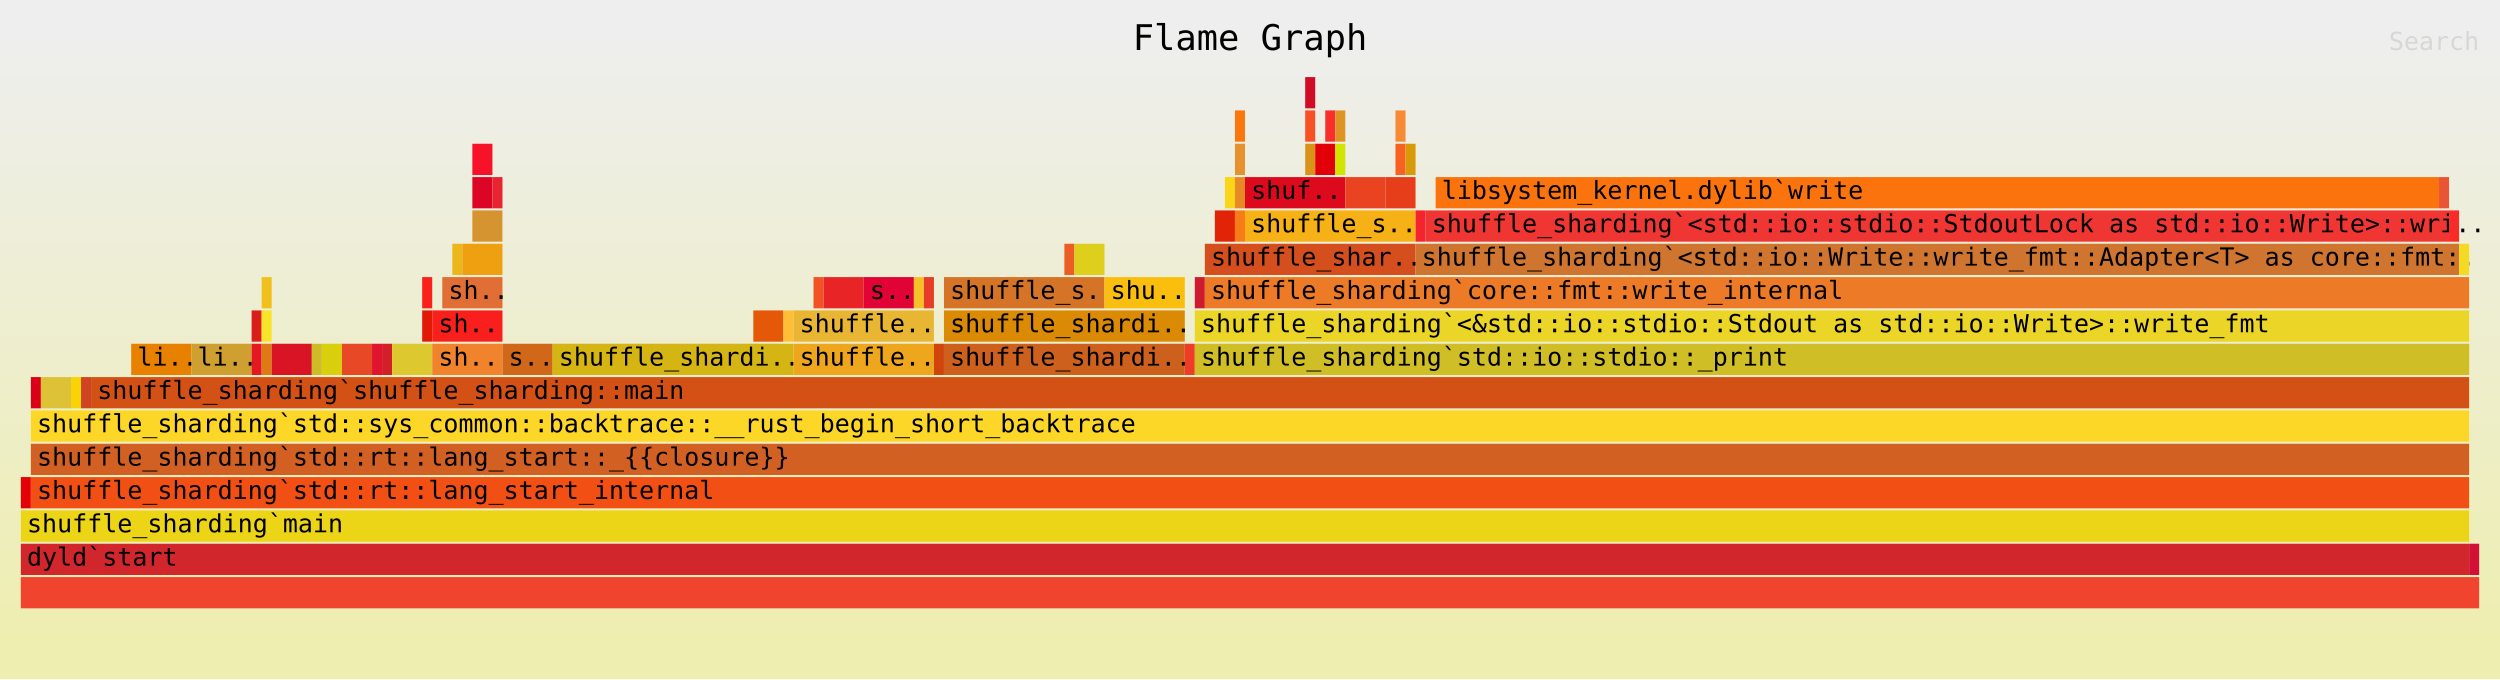
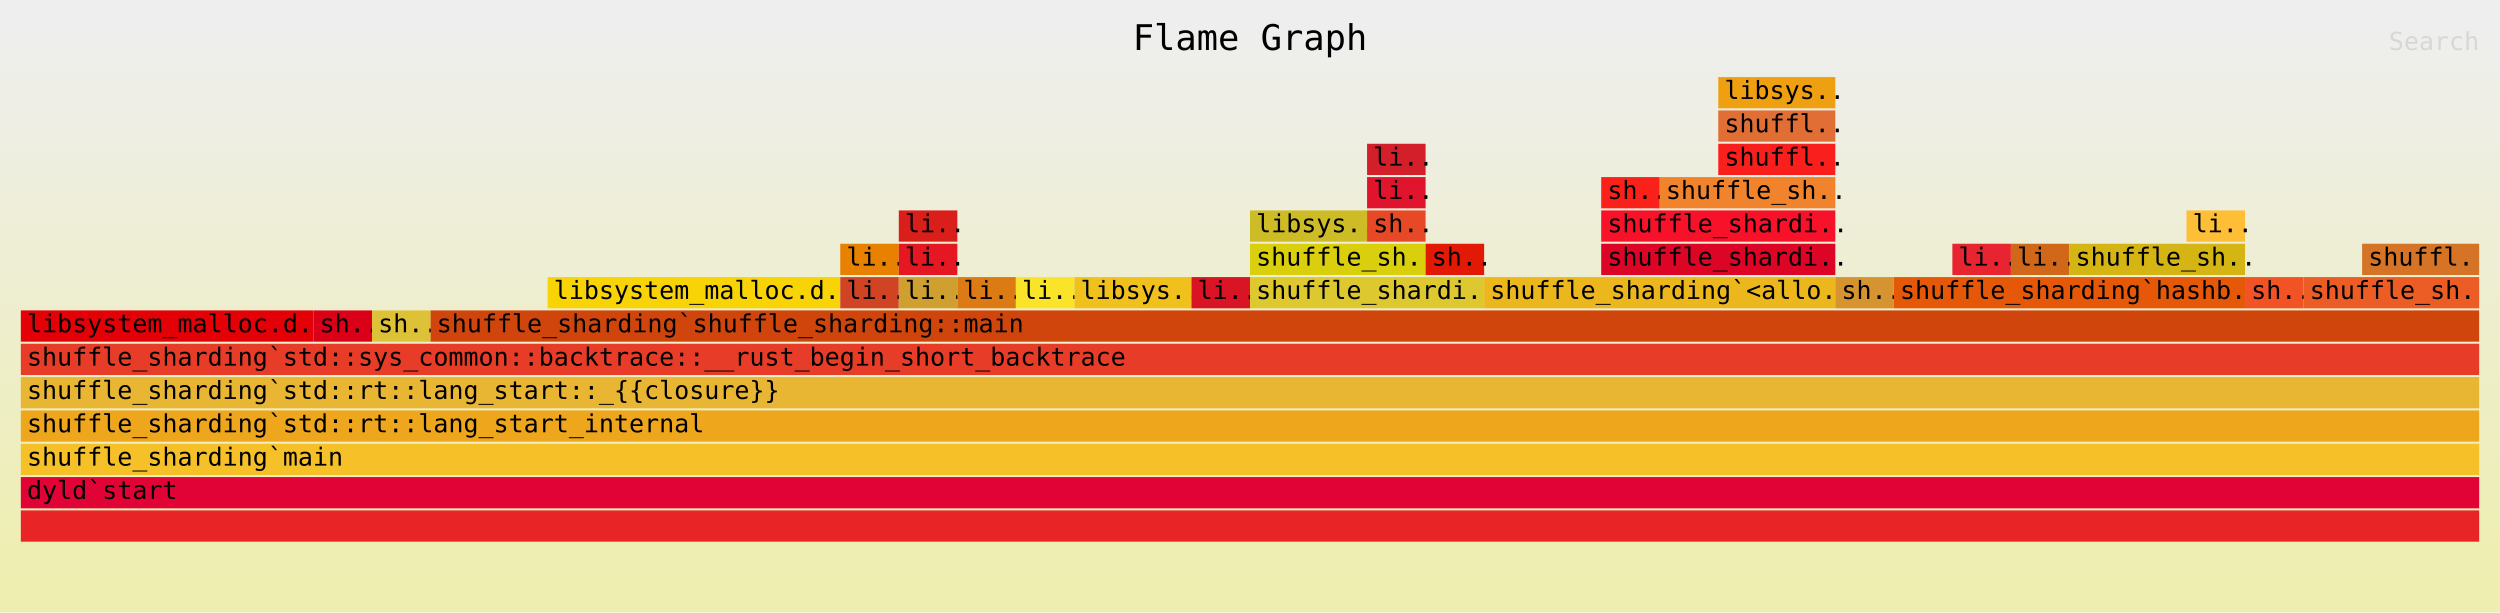
- <svg xmlns="http://www.w3.org/2000/svg" xmlns:ns1="http://github.com/jonhoo/inferno" version="1.1" width="1200" height="326" viewBox="0 0 1200 326">
+ <svg xmlns="http://www.w3.org/2000/svg" xmlns:ns1="http://github.com/jonhoo/inferno" version="1.1" width="1200" height="294" viewBox="0 0 1200 294">
  <defs>
    <linearGradient id="background" y1="0" y2="1" x1="0" x2="0">
      <stop stop-color="#eeeeee" offset="5%" />
      <stop stop-color="#eeeeb0" offset="95%" />
    </linearGradient>
  </defs>
  <style type="text/css">
text { font-family:monospace; font-size:12px }
#title { text-anchor:middle; font-size:17px; }
#matched { text-anchor:end; }
#search { text-anchor:end; opacity:0.1; cursor:pointer; }
#search:hover, #search.show { opacity:1; }
#subtitle { text-anchor:middle; font-color:rgb(160,160,160); }
#unzoom { cursor:pointer; }
#frames &gt; *:hover { stroke:black; stroke-width:0.5; cursor:pointer; }
.hide { display:none; }
.parent { opacity:0.5; }
</style>
-   <rect x="0" y="0" width="100%" height="326" fill="url(#background)" />
+   <rect x="0" y="0" width="100%" height="294" fill="url(#background)" />
  <text id="title" fill="rgb(0,0,0)" x="50%" y="24.00">Flame Graph</text>
-   <text id="details" fill="rgb(0,0,0)" x="10" y="309.00"> </text>
+   <text id="details" fill="rgb(0,0,0)" x="10" y="277.00"> </text>
  <text id="unzoom" class="hide" fill="rgb(0,0,0)" x="10" y="24.00">Reset Zoom</text>
  <text id="search" fill="rgb(0,0,0)" x="1190" y="24.00">Search</text>
-   <text id="matched" fill="rgb(0,0,0)" x="1190" y="309.00"> </text>
-   <svg id="frames" x="10" width="1180" total_samples="245">
-     <g>
-       <rect x="0%" y="229" width="0.408%" height="15" fill="rgb(227,0,7)" ns1:x="0" ns1:w="1" />
-       <text x="0.25%" y="239.50" />
-     </g>
-     <g>
-       <rect x="0.408%" y="181" width="0.408%" height="15" fill="rgb(217,0,24)" ns1:x="1" ns1:w="1" />
-       <text x="0.658%" y="191.50" />
-     </g>
-     <g>
-       <rect x="0.816%" y="181" width="1.224%" height="15" fill="rgb(221,193,54)" ns1:x="2" ns1:w="3" />
-       <text x="1.066%" y="191.50" />
-     </g>
-     <g>
-       <rect x="2.041%" y="181" width="0.408%" height="15" fill="rgb(248,212,6)" ns1:x="5" ns1:w="1" />
-       <text x="2.291%" y="191.50" />
-     </g>
-     <g>
-       <rect x="2.449%" y="181" width="0.408%" height="15" fill="rgb(208,68,35)" ns1:x="6" ns1:w="1" />
-       <text x="2.699%" y="191.50" />
-     </g>
-     <g>
-       <rect x="4.49%" y="165" width="2.449%" height="15" fill="rgb(232,128,0)" ns1:x="11" ns1:w="6" />
-       <text x="4.74%" y="175.50">li..</text>
-     </g>
-     <g>
-       <rect x="6.939%" y="165" width="2.449%" height="15" fill="rgb(207,160,47)" ns1:x="17" ns1:w="6" />
-       <text x="7.189%" y="175.50">li..</text>
-     </g>
-     <g>
-       <rect x="9.388%" y="165" width="0.408%" height="15" fill="rgb(228,23,34)" ns1:x="23" ns1:w="1" />
-       <text x="9.638%" y="175.50" />
-     </g>
-     <g>
-       <rect x="9.388%" y="149" width="0.408%" height="15" fill="rgb(218,30,26)" ns1:x="23" ns1:w="1" />
-       <text x="9.638%" y="159.50" />
-     </g>
-     <g>
-       <rect x="9.796%" y="165" width="0.408%" height="15" fill="rgb(220,122,19)" ns1:x="24" ns1:w="1" />
-       <text x="10.046%" y="175.50" />
-     </g>
-     <g>
-       <rect x="9.796%" y="149" width="0.408%" height="15" fill="rgb(250,228,42)" ns1:x="24" ns1:w="1" />
-       <text x="10.046%" y="159.50" />
-     </g>
-     <g>
-       <rect x="9.796%" y="133" width="0.408%" height="15" fill="rgb(240,193,28)" ns1:x="24" ns1:w="1" />
-       <text x="10.046%" y="143.50" />
-     </g>
-     <g>
-       <rect x="10.204%" y="165" width="1.633%" height="15" fill="rgb(216,20,37)" ns1:x="25" ns1:w="4" />
-       <text x="10.454%" y="175.50" />
-     </g>
-     <g>
-       <rect x="11.837%" y="165" width="0.408%" height="15" fill="rgb(206,188,39)" ns1:x="29" ns1:w="1" />
-       <text x="12.087%" y="175.50" />
-     </g>
-     <g>
-       <rect x="12.245%" y="165" width="0.816%" height="15" fill="rgb(217,207,13)" ns1:x="30" ns1:w="2" />
-       <text x="12.495%" y="175.50" />
-     </g>
-     <g>
-       <rect x="13.061%" y="165" width="1.224%" height="15" fill="rgb(231,73,38)" ns1:x="32" ns1:w="3" />
-       <text x="13.311%" y="175.50" />
-     </g>
-     <g>
-       <rect x="14.286%" y="165" width="0.408%" height="15" fill="rgb(225,20,46)" ns1:x="35" ns1:w="1" />
-       <text x="14.536%" y="175.50" />
-     </g>
-     <g>
-       <rect x="14.694%" y="165" width="0.408%" height="15" fill="rgb(210,31,41)" ns1:x="36" ns1:w="1" />
-       <text x="14.944%" y="175.50" />
-     </g>
-     <g>
-       <rect x="15.102%" y="165" width="1.633%" height="15" fill="rgb(221,200,47)" ns1:x="37" ns1:w="4" />
-       <text x="15.352%" y="175.50" />
-     </g>
-     <g>
-       <rect x="16.326%" y="149" width="0.408%" height="15" fill="rgb(226,26,5)" ns1:x="40" ns1:w="1" />
-       <text x="16.576%" y="159.50" />
-     </g>
-     <g>
-       <rect x="16.326%" y="133" width="0.408%" height="15" fill="rgb(249,33,26)" ns1:x="40" ns1:w="1" />
-       <text x="16.576%" y="143.50" />
-     </g>
-     <g>
-       <rect x="17.551%" y="117" width="0.408%" height="15" fill="rgb(235,183,28)" ns1:x="43" ns1:w="1" />
-       <text x="17.801%" y="127.50" />
-     </g>
-     <g>
-       <rect x="18.367%" y="85" width="0.816%" height="15" fill="rgb(221,5,38)" ns1:x="45" ns1:w="2" />
-       <text x="18.617%" y="95.50" />
-     </g>
-     <g>
-       <rect x="18.367%" y="69" width="0.816%" height="15" fill="rgb(247,18,42)" ns1:x="45" ns1:w="2" />
-       <text x="18.617%" y="79.50" />
-     </g>
-     <g>
-       <rect x="16.735%" y="165" width="2.857%" height="15" fill="rgb(241,131,45)" ns1:x="41" ns1:w="7" />
-       <text x="16.985%" y="175.50">sh..</text>
-     </g>
-     <g>
-       <rect x="16.735%" y="149" width="2.857%" height="15" fill="rgb(249,31,29)" ns1:x="41" ns1:w="7" />
-       <text x="16.985%" y="159.50">sh..</text>
-     </g>
-     <g>
-       <rect x="17.143%" y="133" width="2.449%" height="15" fill="rgb(225,111,53)" ns1:x="42" ns1:w="6" />
-       <text x="17.393%" y="143.50">sh..</text>
-     </g>
-     <g>
-       <rect x="17.959%" y="117" width="1.633%" height="15" fill="rgb(238,160,17)" ns1:x="44" ns1:w="4" />
-       <text x="18.209%" y="127.50" />
-     </g>
-     <g>
-       <rect x="18.367%" y="101" width="1.224%" height="15" fill="rgb(214,148,48)" ns1:x="45" ns1:w="3" />
-       <text x="18.617%" y="111.50" />
-     </g>
-     <g>
-       <rect x="19.184%" y="85" width="0.408%" height="15" fill="rgb(232,36,49)" ns1:x="47" ns1:w="1" />
-       <text x="19.434%" y="95.50" />
-     </g>
-     <g>
-       <rect x="19.592%" y="165" width="2.041%" height="15" fill="rgb(209,103,24)" ns1:x="48" ns1:w="5" />
-       <text x="19.842%" y="175.50">s..</text>
-     </g>
-     <g>
-       <rect x="29.796%" y="149" width="1.224%" height="15" fill="rgb(229,88,8)" ns1:x="73" ns1:w="3" />
-       <text x="30.046%" y="159.50" />
-     </g>
-     <g>
-       <rect x="21.633%" y="165" width="9.796%" height="15" fill="rgb(213,181,19)" ns1:x="53" ns1:w="24" />
-       <text x="21.883%" y="175.50">shuffle_shardi..</text>
-     </g>
-     <g>
-       <rect x="31.02%" y="149" width="0.408%" height="15" fill="rgb(254,191,54)" ns1:x="76" ns1:w="1" />
-       <text x="31.27%" y="159.50" />
-     </g>
-     <g>
-       <rect x="32.245%" y="133" width="0.408%" height="15" fill="rgb(241,83,37)" ns1:x="79" ns1:w="1" />
-       <text x="32.495%" y="143.50" />
-     </g>
-     <g>
-       <rect x="32.653%" y="133" width="1.633%" height="15" fill="rgb(233,36,39)" ns1:x="80" ns1:w="4" />
-       <text x="32.903%" y="143.50" />
-     </g>
-     <g>
-       <rect x="34.286%" y="133" width="2.041%" height="15" fill="rgb(226,3,54)" ns1:x="84" ns1:w="5" />
-       <text x="34.536%" y="143.50">s..</text>
-     </g>
-     <g>
-       <rect x="36.327%" y="133" width="0.408%" height="15" fill="rgb(245,192,40)" ns1:x="89" ns1:w="1" />
-       <text x="36.577%" y="143.50" />
-     </g>
-     <g>
-       <rect x="31.429%" y="165" width="5.714%" height="15" fill="rgb(238,167,29)" ns1:x="77" ns1:w="14" />
-       <text x="31.679%" y="175.50">shuffle..</text>
-     </g>
-     <g>
-       <rect x="31.429%" y="149" width="5.714%" height="15" fill="rgb(232,182,51)" ns1:x="77" ns1:w="14" />
-       <text x="31.679%" y="159.50">shuffle..</text>
-     </g>
-     <g>
-       <rect x="36.735%" y="133" width="0.408%" height="15" fill="rgb(231,60,39)" ns1:x="90" ns1:w="1" />
-       <text x="36.985%" y="143.50" />
-     </g>
-     <g>
-       <rect x="37.143%" y="165" width="0.408%" height="15" fill="rgb(208,69,12)" ns1:x="91" ns1:w="1" />
-       <text x="37.393%" y="175.50" />
-     </g>
-     <g>
-       <rect x="42.449%" y="117" width="0.408%" height="15" fill="rgb(235,93,37)" ns1:x="104" ns1:w="1" />
-       <text x="42.699%" y="127.50" />
-     </g>
-     <g>
-       <rect x="37.551%" y="133" width="6.531%" height="15" fill="rgb(213,116,39)" ns1:x="92" ns1:w="16" />
-       <text x="37.801%" y="143.50">shuffle_s..</text>
-     </g>
-     <g>
-       <rect x="42.857%" y="117" width="1.224%" height="15" fill="rgb(222,207,29)" ns1:x="105" ns1:w="3" />
-       <text x="43.107%" y="127.50" />
-     </g>
-     <g>
-       <rect x="37.551%" y="165" width="9.796%" height="15" fill="rgb(206,96,30)" ns1:x="92" ns1:w="24" />
-       <text x="37.801%" y="175.50">shuffle_shardi..</text>
-     </g>
-     <g>
-       <rect x="37.551%" y="149" width="9.796%" height="15" fill="rgb(218,138,4)" ns1:x="92" ns1:w="24" />
-       <text x="37.801%" y="159.50">shuffle_shardi..</text>
-     </g>
-     <g>
-       <rect x="44.082%" y="133" width="3.265%" height="15" fill="rgb(250,191,14)" ns1:x="108" ns1:w="8" />
-       <text x="44.332%" y="143.50">shu..</text>
-     </g>
-     <g>
-       <rect x="47.347%" y="165" width="0.408%" height="15" fill="rgb(239,60,40)" ns1:x="116" ns1:w="1" />
-       <text x="47.597%" y="175.50" />
-     </g>
-     <g>
-       <rect x="47.755%" y="133" width="0.408%" height="15" fill="rgb(206,27,48)" ns1:x="117" ns1:w="1" />
-       <text x="48.005%" y="143.50" />
-     </g>
-     <g>
-       <rect x="48.571%" y="101" width="0.816%" height="15" fill="rgb(225,35,8)" ns1:x="119" ns1:w="2" />
-       <text x="48.821%" y="111.50" />
-     </g>
-     <g>
-       <rect x="48.98%" y="85" width="0.408%" height="15" fill="rgb(250,213,24)" ns1:x="120" ns1:w="1" />
-       <text x="49.23%" y="95.50" />
-     </g>
-     <g>
-       <rect x="49.388%" y="101" width="0.408%" height="15" fill="rgb(247,123,22)" ns1:x="121" ns1:w="1" />
-       <text x="49.638%" y="111.50" />
-     </g>
-     <g>
-       <rect x="49.388%" y="85" width="0.408%" height="15" fill="rgb(231,138,38)" ns1:x="121" ns1:w="1" />
-       <text x="49.638%" y="95.50" />
-     </g>
-     <g>
-       <rect x="49.388%" y="69" width="0.408%" height="15" fill="rgb(231,145,46)" ns1:x="121" ns1:w="1" />
-       <text x="49.638%" y="79.50" />
-     </g>
-     <g>
-       <rect x="49.388%" y="53" width="0.408%" height="15" fill="rgb(251,118,11)" ns1:x="121" ns1:w="1" />
-       <text x="49.638%" y="63.50" />
-     </g>
-     <g>
-       <rect x="52.245%" y="69" width="0.408%" height="15" fill="rgb(217,147,25)" ns1:x="128" ns1:w="1" />
-       <text x="52.495%" y="79.50" />
-     </g>
-     <g>
-       <rect x="52.245%" y="53" width="0.408%" height="15" fill="rgb(247,81,37)" ns1:x="128" ns1:w="1" />
-       <text x="52.495%" y="63.50" />
-     </g>
-     <g>
-       <rect x="52.245%" y="37" width="0.408%" height="15" fill="rgb(209,12,38)" ns1:x="128" ns1:w="1" />
-       <text x="52.495%" y="47.50" />
-     </g>
-     <g>
-       <rect x="52.653%" y="69" width="0.816%" height="15" fill="rgb(227,1,9)" ns1:x="129" ns1:w="2" />
-       <text x="52.903%" y="79.50" />
-     </g>
-     <g>
-       <rect x="53.061%" y="53" width="0.408%" height="15" fill="rgb(248,47,43)" ns1:x="130" ns1:w="1" />
-       <text x="53.311%" y="63.50" />
-     </g>
-     <g>
-       <rect x="49.796%" y="85" width="4.082%" height="15" fill="rgb(221,10,30)" ns1:x="122" ns1:w="10" />
-       <text x="50.046%" y="95.50">shuf..</text>
-     </g>
-     <g>
-       <rect x="53.469%" y="69" width="0.408%" height="15" fill="rgb(210,229,1)" ns1:x="131" ns1:w="1" />
-       <text x="53.719%" y="79.50" />
-     </g>
-     <g>
-       <rect x="53.469%" y="53" width="0.408%" height="15" fill="rgb(222,148,37)" ns1:x="131" ns1:w="1" />
-       <text x="53.719%" y="63.50" />
-     </g>
-     <g>
-       <rect x="53.878%" y="85" width="1.633%" height="15" fill="rgb(234,67,33)" ns1:x="132" ns1:w="4" />
-       <text x="54.128%" y="95.50" />
-     </g>
-     <g>
-       <rect x="55.918%" y="69" width="0.408%" height="15" fill="rgb(247,98,35)" ns1:x="137" ns1:w="1" />
-       <text x="56.168%" y="79.50" />
-     </g>
-     <g>
-       <rect x="55.918%" y="53" width="0.408%" height="15" fill="rgb(247,138,52)" ns1:x="137" ns1:w="1" />
-       <text x="56.168%" y="63.50" />
-     </g>
-     <g>
-       <rect x="48.163%" y="117" width="8.571%" height="15" fill="rgb(213,79,30)" ns1:x="118" ns1:w="21" />
-       <text x="48.413%" y="127.50">shuffle_shar..</text>
-     </g>
-     <g>
-       <rect x="49.796%" y="101" width="6.939%" height="15" fill="rgb(246,177,23)" ns1:x="122" ns1:w="17" />
-       <text x="50.046%" y="111.50">shuffle_s..</text>
-     </g>
-     <g>
-       <rect x="55.51%" y="85" width="1.224%" height="15" fill="rgb(230,62,27)" ns1:x="136" ns1:w="3" />
-       <text x="55.76%" y="95.50" />
-     </g>
-     <g>
-       <rect x="56.327%" y="69" width="0.408%" height="15" fill="rgb(216,154,8)" ns1:x="138" ns1:w="1" />
-       <text x="56.577%" y="79.50" />
-     </g>
-     <g>
-       <rect x="56.735%" y="101" width="0.408%" height="15" fill="rgb(244,35,45)" ns1:x="139" ns1:w="1" />
-       <text x="56.985%" y="111.50" />
-     </g>
-     <g>
-       <rect x="57.551%" y="85" width="40.816%" height="15" fill="rgb(251,115,12)" ns1:x="141" ns1:w="100" />
-       <text x="57.801%" y="95.50">libsystem_kernel.dylib`write</text>
-     </g>
-     <g>
-       <rect x="57.143%" y="101" width="41.633%" height="15" fill="rgb(240,54,50)" ns1:x="140" ns1:w="102" />
-       <text x="57.393%" y="111.50">shuffle_sharding`&lt;std::io::stdio::StdoutLock as std::io::Write&gt;::wri..</text>
-     </g>
-     <g>
-       <rect x="98.367%" y="85" width="0.408%" height="15" fill="rgb(233,84,52)" ns1:x="241" ns1:w="1" />
-       <text x="98.617%" y="95.50" />
-     </g>
-     <g>
-       <rect x="56.735%" y="117" width="42.449%" height="15" fill="rgb(207,117,47)" ns1:x="139" ns1:w="104" />
-       <text x="56.985%" y="127.50">shuffle_sharding`&lt;std::io::Write::write_fmt::Adapter&lt;T&gt; as core::fmt:..</text>
-     </g>
-     <g>
-       <rect x="98.775%" y="101" width="0.408%" height="15" fill="rgb(249,43,39)" ns1:x="242" ns1:w="1" />
-       <text x="99.025%" y="111.50" />
-     </g>
-     <g>
-       <rect x="0%" y="261" width="99.592%" height="15" fill="rgb(209,38,44)" ns1:x="0" ns1:w="244" />
-       <text x="0.25%" y="271.50">dyld`start</text>
-     </g>
-     <g>
-       <rect x="0%" y="245" width="99.592%" height="15" fill="rgb(236,212,23)" ns1:x="0" ns1:w="244" />
-       <text x="0.25%" y="255.50">shuffle_sharding`main</text>
-     </g>
-     <g>
-       <rect x="0.408%" y="229" width="99.184%" height="15" fill="rgb(242,79,21)" ns1:x="1" ns1:w="243" />
-       <text x="0.658%" y="239.50">shuffle_sharding`std::rt::lang_start_internal</text>
-     </g>
-     <g>
-       <rect x="0.408%" y="213" width="99.184%" height="15" fill="rgb(211,96,35)" ns1:x="1" ns1:w="243" />
-       <text x="0.658%" y="223.50">shuffle_sharding`std::rt::lang_start::_{{closure}}</text>
-     </g>
-     <g>
-       <rect x="0.408%" y="197" width="99.184%" height="15" fill="rgb(253,215,40)" ns1:x="1" ns1:w="243" />
-       <text x="0.658%" y="207.50">shuffle_sharding`std::sys_common::backtrace::__rust_begin_short_backtrace</text>
-     </g>
-     <g>
-       <rect x="2.857%" y="181" width="96.735%" height="15" fill="rgb(211,81,21)" ns1:x="7" ns1:w="237" />
-       <text x="3.107%" y="191.50">shuffle_sharding`shuffle_sharding::main</text>
-     </g>
-     <g>
-       <rect x="47.755%" y="165" width="51.837%" height="15" fill="rgb(208,190,38)" ns1:x="117" ns1:w="127" />
-       <text x="48.005%" y="175.50">shuffle_sharding`std::io::stdio::_print</text>
-     </g>
-     <g>
-       <rect x="47.755%" y="149" width="51.837%" height="15" fill="rgb(235,213,38)" ns1:x="117" ns1:w="127" />
-       <text x="48.005%" y="159.50">shuffle_sharding`&lt;&amp;std::io::stdio::Stdout as std::io::Write&gt;::write_fmt</text>
-     </g>
-     <g>
-       <rect x="48.163%" y="133" width="51.429%" height="15" fill="rgb(237,122,38)" ns1:x="118" ns1:w="126" />
-       <text x="48.413%" y="143.50">shuffle_sharding`core::fmt::write_internal</text>
-     </g>
-     <g>
-       <rect x="99.184%" y="117" width="0.408%" height="15" fill="rgb(244,218,35)" ns1:x="243" ns1:w="1" />
-       <text x="99.434%" y="127.50" />
-     </g>
-     <g>
-       <rect x="0%" y="277" width="100%" height="15" fill="rgb(240,68,47)" ns1:x="0" ns1:w="245" />
-       <text x="0.25%" y="287.50" />
-     </g>
-     <g>
-       <rect x="99.592%" y="261" width="0.408%" height="15" fill="rgb(210,16,53)" ns1:x="244" ns1:w="1" />
-       <text x="99.842%" y="271.50" />
+   <text id="matched" fill="rgb(0,0,0)" x="1190" y="277.00"> </text>
+   <svg id="frames" x="10" width="1180" total_samples="42">
+     <g>
+       <rect x="0%" y="149" width="11.905%" height="15" fill="rgb(227,0,7)" ns1:x="0" ns1:w="5" />
+       <text x="0.25%" y="159.50">libsystem_malloc.d..</text>
+     </g>
+     <g>
+       <rect x="11.905%" y="149" width="2.381%" height="15" fill="rgb(217,0,24)" ns1:x="5" ns1:w="1" />
+       <text x="12.155%" y="159.50">sh..</text>
+     </g>
+     <g>
+       <rect x="14.286%" y="149" width="2.381%" height="15" fill="rgb(221,193,54)" ns1:x="6" ns1:w="1" />
+       <text x="14.536%" y="159.50">sh..</text>
+     </g>
+     <g>
+       <rect x="21.429%" y="133" width="11.905%" height="15" fill="rgb(248,212,6)" ns1:x="9" ns1:w="5" />
+       <text x="21.679%" y="143.50">libsystem_malloc.d..</text>
+     </g>
+     <g>
+       <rect x="33.333%" y="133" width="2.381%" height="15" fill="rgb(208,68,35)" ns1:x="14" ns1:w="1" />
+       <text x="33.583%" y="143.50">li..</text>
+     </g>
+     <g>
+       <rect x="33.333%" y="117" width="2.381%" height="15" fill="rgb(232,128,0)" ns1:x="14" ns1:w="1" />
+       <text x="33.583%" y="127.50">li..</text>
+     </g>
+     <g>
+       <rect x="35.714%" y="133" width="2.381%" height="15" fill="rgb(207,160,47)" ns1:x="15" ns1:w="1" />
+       <text x="35.964%" y="143.50">li..</text>
+     </g>
+     <g>
+       <rect x="35.714%" y="117" width="2.381%" height="15" fill="rgb(228,23,34)" ns1:x="15" ns1:w="1" />
+       <text x="35.964%" y="127.50">li..</text>
+     </g>
+     <g>
+       <rect x="35.714%" y="101" width="2.381%" height="15" fill="rgb(218,30,26)" ns1:x="15" ns1:w="1" />
+       <text x="35.964%" y="111.50">li..</text>
+     </g>
+     <g>
+       <rect x="38.095%" y="133" width="2.381%" height="15" fill="rgb(220,122,19)" ns1:x="16" ns1:w="1" />
+       <text x="38.345%" y="143.50">li..</text>
+     </g>
+     <g>
+       <rect x="40.476%" y="133" width="2.381%" height="15" fill="rgb(250,228,42)" ns1:x="17" ns1:w="1" />
+       <text x="40.726%" y="143.50">li..</text>
+     </g>
+     <g>
+       <rect x="42.857%" y="133" width="4.762%" height="15" fill="rgb(240,193,28)" ns1:x="18" ns1:w="2" />
+       <text x="43.107%" y="143.50">libsys..</text>
+     </g>
+     <g>
+       <rect x="47.619%" y="133" width="2.381%" height="15" fill="rgb(216,20,37)" ns1:x="20" ns1:w="1" />
+       <text x="47.869%" y="143.50">li..</text>
+     </g>
+     <g>
+       <rect x="50%" y="101" width="4.762%" height="15" fill="rgb(206,188,39)" ns1:x="21" ns1:w="2" />
+       <text x="50.25%" y="111.50">libsys..</text>
+     </g>
+     <g>
+       <rect x="50%" y="117" width="7.143%" height="15" fill="rgb(217,207,13)" ns1:x="21" ns1:w="3" />
+       <text x="50.25%" y="127.50">shuffle_sh..</text>
+     </g>
+     <g>
+       <rect x="54.762%" y="101" width="2.381%" height="15" fill="rgb(231,73,38)" ns1:x="23" ns1:w="1" />
+       <text x="55.012%" y="111.50">sh..</text>
+     </g>
+     <g>
+       <rect x="54.762%" y="85" width="2.381%" height="15" fill="rgb(225,20,46)" ns1:x="23" ns1:w="1" />
+       <text x="55.012%" y="95.50">li..</text>
+     </g>
+     <g>
+       <rect x="54.762%" y="69" width="2.381%" height="15" fill="rgb(210,31,41)" ns1:x="23" ns1:w="1" />
+       <text x="55.012%" y="79.50">li..</text>
+     </g>
+     <g>
+       <rect x="50%" y="133" width="9.524%" height="15" fill="rgb(221,200,47)" ns1:x="21" ns1:w="4" />
+       <text x="50.25%" y="143.50">shuffle_shardi..</text>
+     </g>
+     <g>
+       <rect x="57.143%" y="117" width="2.381%" height="15" fill="rgb(226,26,5)" ns1:x="24" ns1:w="1" />
+       <text x="57.393%" y="127.50">sh..</text>
+     </g>
+     <g>
+       <rect x="64.286%" y="85" width="2.381%" height="15" fill="rgb(249,33,26)" ns1:x="27" ns1:w="1" />
+       <text x="64.536%" y="95.50">sh..</text>
+     </g>
+     <g>
+       <rect x="59.524%" y="133" width="14.286%" height="15" fill="rgb(235,183,28)" ns1:x="25" ns1:w="6" />
+       <text x="59.774%" y="143.50">shuffle_sharding`&lt;allo..</text>
+     </g>
+     <g>
+       <rect x="64.286%" y="117" width="9.524%" height="15" fill="rgb(221,5,38)" ns1:x="27" ns1:w="4" />
+       <text x="64.536%" y="127.50">shuffle_shardi..</text>
+     </g>
+     <g>
+       <rect x="64.286%" y="101" width="9.524%" height="15" fill="rgb(247,18,42)" ns1:x="27" ns1:w="4" />
+       <text x="64.536%" y="111.50">shuffle_shardi..</text>
+     </g>
+     <g>
+       <rect x="66.667%" y="85" width="7.143%" height="15" fill="rgb(241,131,45)" ns1:x="28" ns1:w="3" />
+       <text x="66.917%" y="95.50">shuffle_sh..</text>
+     </g>
+     <g>
+       <rect x="69.048%" y="69" width="4.762%" height="15" fill="rgb(249,31,29)" ns1:x="29" ns1:w="2" />
+       <text x="69.298%" y="79.50">shuffl..</text>
+     </g>
+     <g>
+       <rect x="69.048%" y="53" width="4.762%" height="15" fill="rgb(225,111,53)" ns1:x="29" ns1:w="2" />
+       <text x="69.298%" y="63.50">shuffl..</text>
+     </g>
+     <g>
+       <rect x="69.048%" y="37" width="4.762%" height="15" fill="rgb(238,160,17)" ns1:x="29" ns1:w="2" />
+       <text x="69.298%" y="47.50">libsys..</text>
+     </g>
+     <g>
+       <rect x="73.809%" y="133" width="2.381%" height="15" fill="rgb(214,148,48)" ns1:x="31" ns1:w="1" />
+       <text x="74.059%" y="143.50">sh..</text>
+     </g>
+     <g>
+       <rect x="78.571%" y="117" width="2.381%" height="15" fill="rgb(232,36,49)" ns1:x="33" ns1:w="1" />
+       <text x="78.821%" y="127.50">li..</text>
+     </g>
+     <g>
+       <rect x="80.952%" y="117" width="2.381%" height="15" fill="rgb(209,103,24)" ns1:x="34" ns1:w="1" />
+       <text x="81.202%" y="127.50">li..</text>
+     </g>
+     <g>
+       <rect x="76.191%" y="133" width="14.286%" height="15" fill="rgb(229,88,8)" ns1:x="32" ns1:w="6" />
+       <text x="76.441%" y="143.50">shuffle_sharding`hashb..</text>
+     </g>
+     <g>
+       <rect x="83.333%" y="117" width="7.143%" height="15" fill="rgb(213,181,19)" ns1:x="35" ns1:w="3" />
+       <text x="83.583%" y="127.50">shuffle_sh..</text>
+     </g>
+     <g>
+       <rect x="88.095%" y="101" width="2.381%" height="15" fill="rgb(254,191,54)" ns1:x="37" ns1:w="1" />
+       <text x="88.345%" y="111.50">li..</text>
+     </g>
+     <g>
+       <rect x="90.476%" y="133" width="2.381%" height="15" fill="rgb(241,83,37)" ns1:x="38" ns1:w="1" />
+       <text x="90.726%" y="143.50">sh..</text>
+     </g>
+     <g>
+       <rect x="0%" y="245" width="100%" height="15" fill="rgb(233,36,39)" ns1:x="0" ns1:w="42" />
+       <text x="0.25%" y="255.50" />
+     </g>
+     <g>
+       <rect x="0%" y="229" width="100%" height="15" fill="rgb(226,3,54)" ns1:x="0" ns1:w="42" />
+       <text x="0.25%" y="239.50">dyld`start</text>
+     </g>
+     <g>
+       <rect x="0%" y="213" width="100%" height="15" fill="rgb(245,192,40)" ns1:x="0" ns1:w="42" />
+       <text x="0.25%" y="223.50">shuffle_sharding`main</text>
+     </g>
+     <g>
+       <rect x="0%" y="197" width="100%" height="15" fill="rgb(238,167,29)" ns1:x="0" ns1:w="42" />
+       <text x="0.25%" y="207.50">shuffle_sharding`std::rt::lang_start_internal</text>
+     </g>
+     <g>
+       <rect x="0%" y="181" width="100%" height="15" fill="rgb(232,182,51)" ns1:x="0" ns1:w="42" />
+       <text x="0.25%" y="191.50">shuffle_sharding`std::rt::lang_start::_{{closure}}</text>
+     </g>
+     <g>
+       <rect x="0%" y="165" width="100%" height="15" fill="rgb(231,60,39)" ns1:x="0" ns1:w="42" />
+       <text x="0.25%" y="175.50">shuffle_sharding`std::sys_common::backtrace::__rust_begin_short_backtrace</text>
+     </g>
+     <g>
+       <rect x="16.667%" y="149" width="83.333%" height="15" fill="rgb(208,69,12)" ns1:x="7" ns1:w="35" />
+       <text x="16.917%" y="159.50">shuffle_sharding`shuffle_sharding::main</text>
+     </g>
+     <g>
+       <rect x="92.857%" y="133" width="7.143%" height="15" fill="rgb(235,93,37)" ns1:x="39" ns1:w="3" />
+       <text x="93.107%" y="143.50">shuffle_sh..</text>
+     </g>
+     <g>
+       <rect x="95.238%" y="117" width="4.762%" height="15" fill="rgb(213,116,39)" ns1:x="40" ns1:w="2" />
+       <text x="95.488%" y="127.50">shuffl..</text>
    </g>
  </svg>
</svg>
